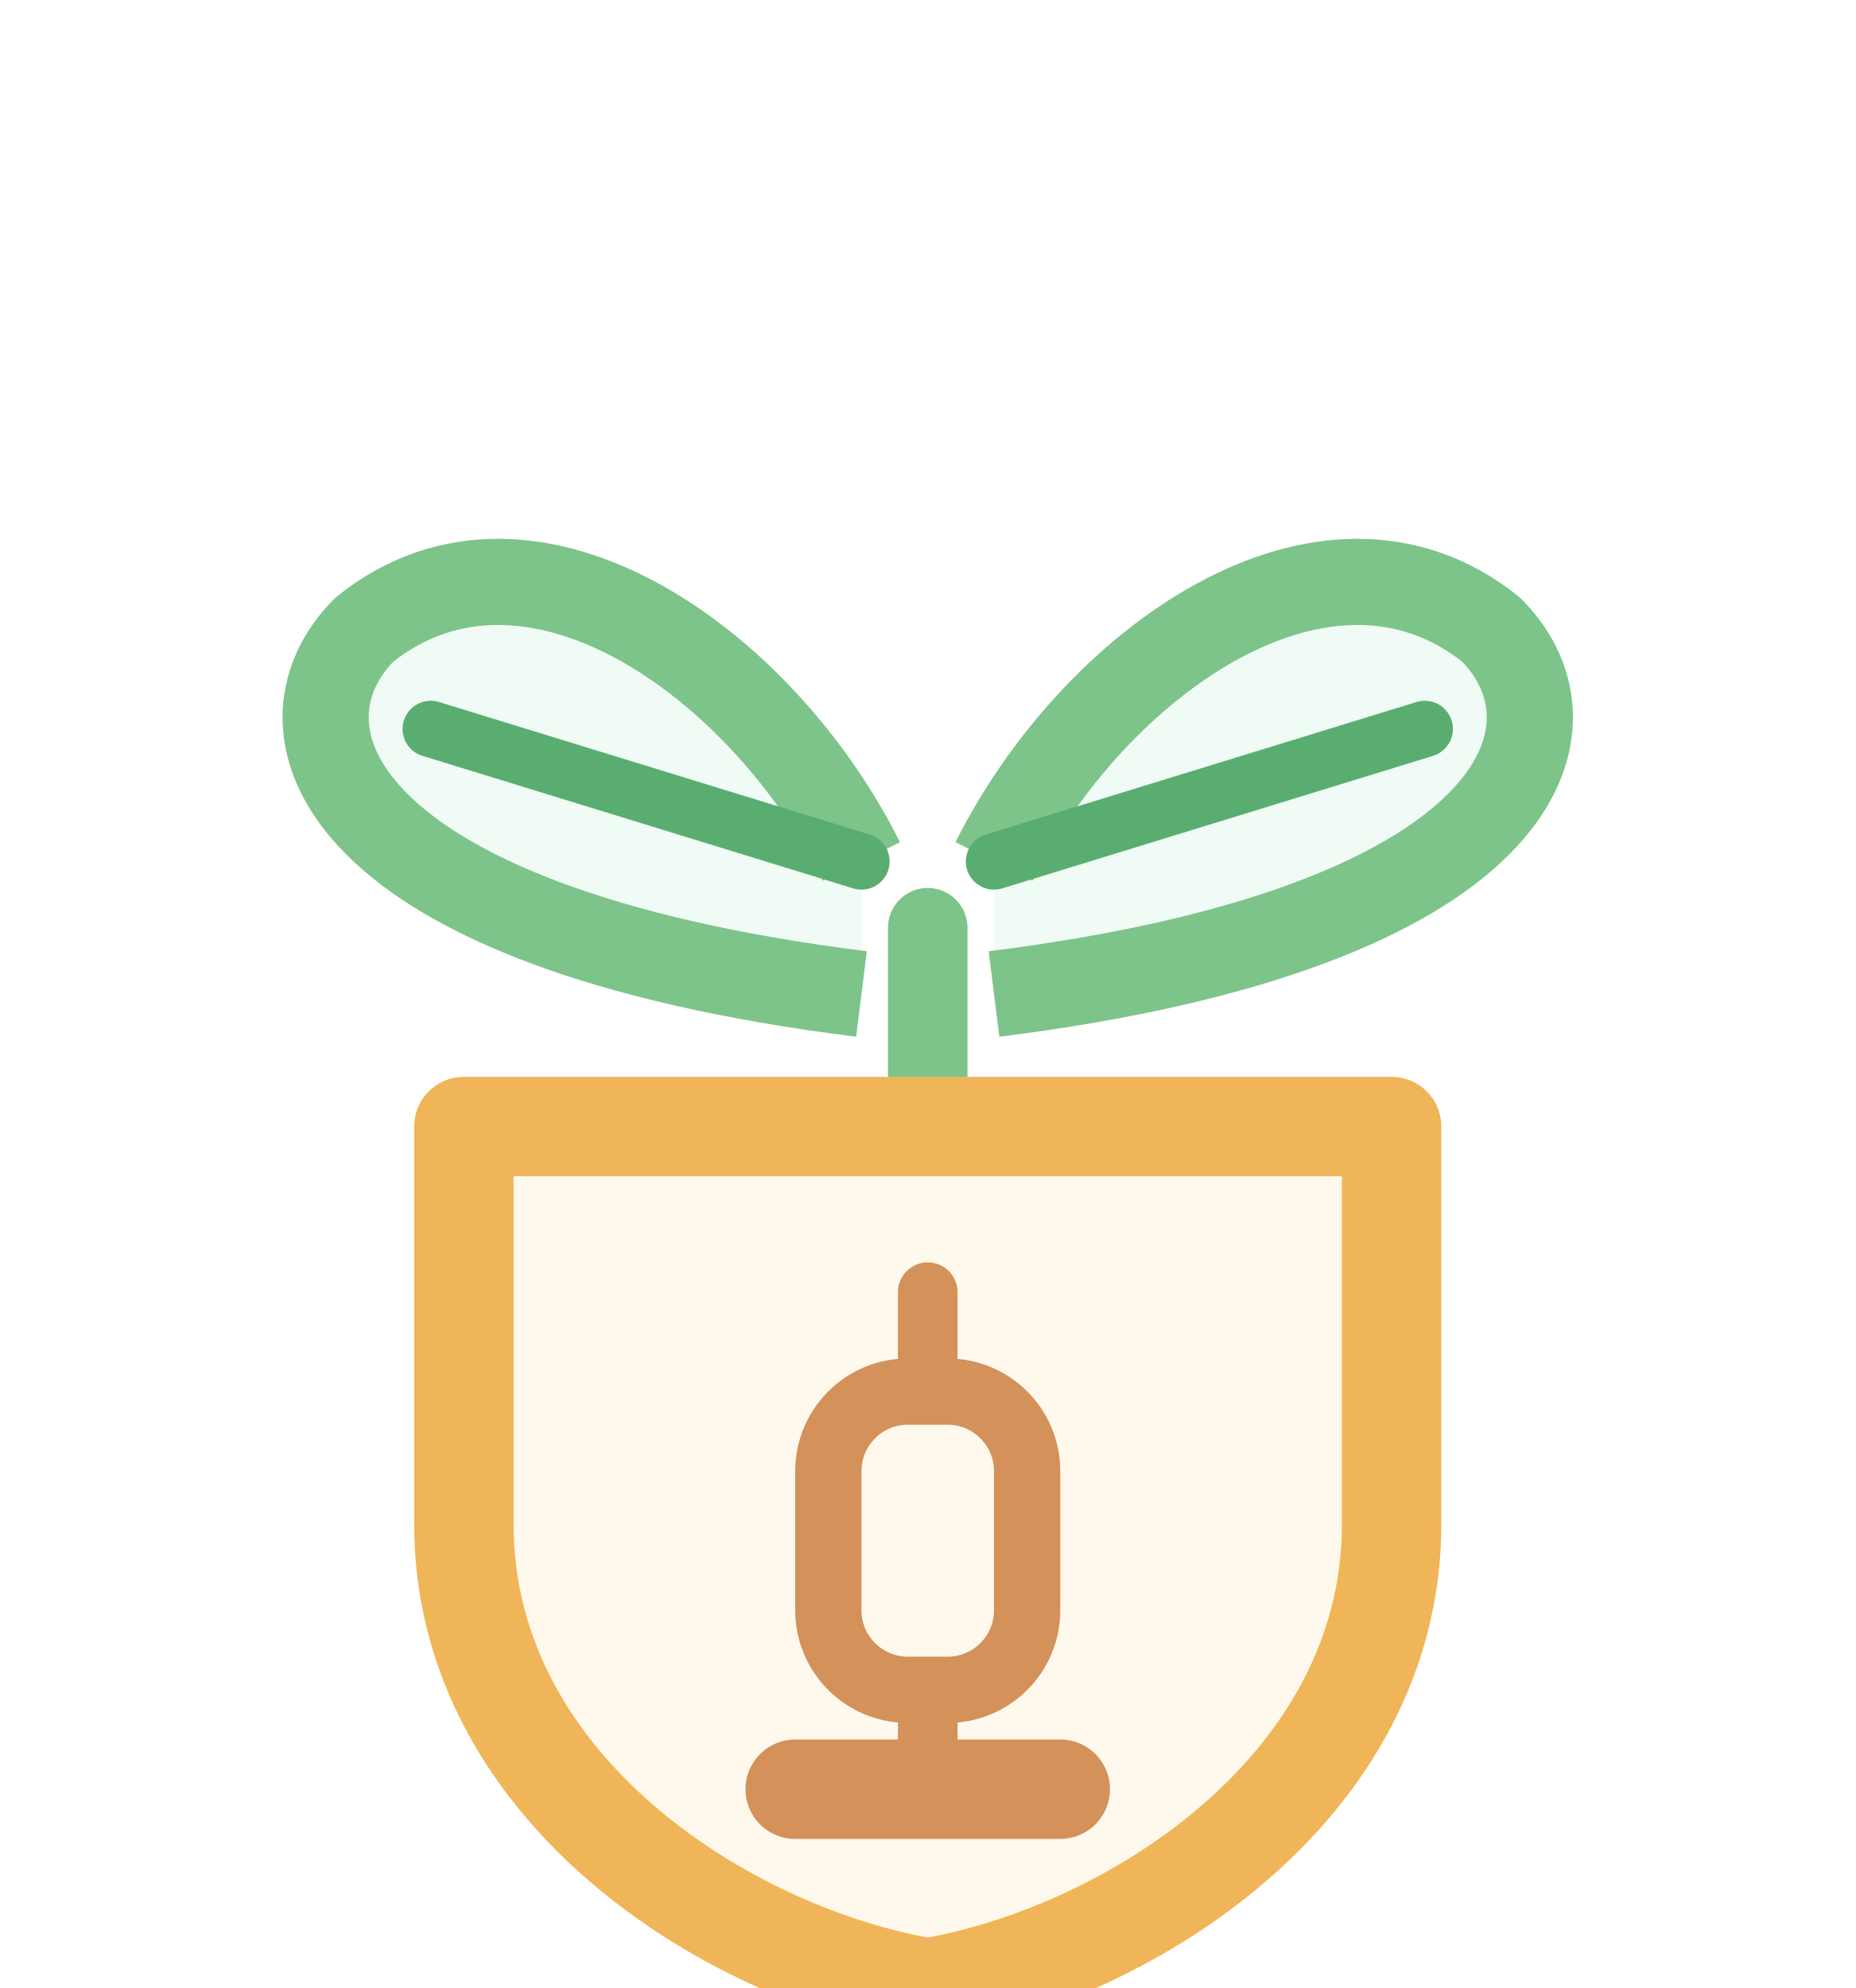
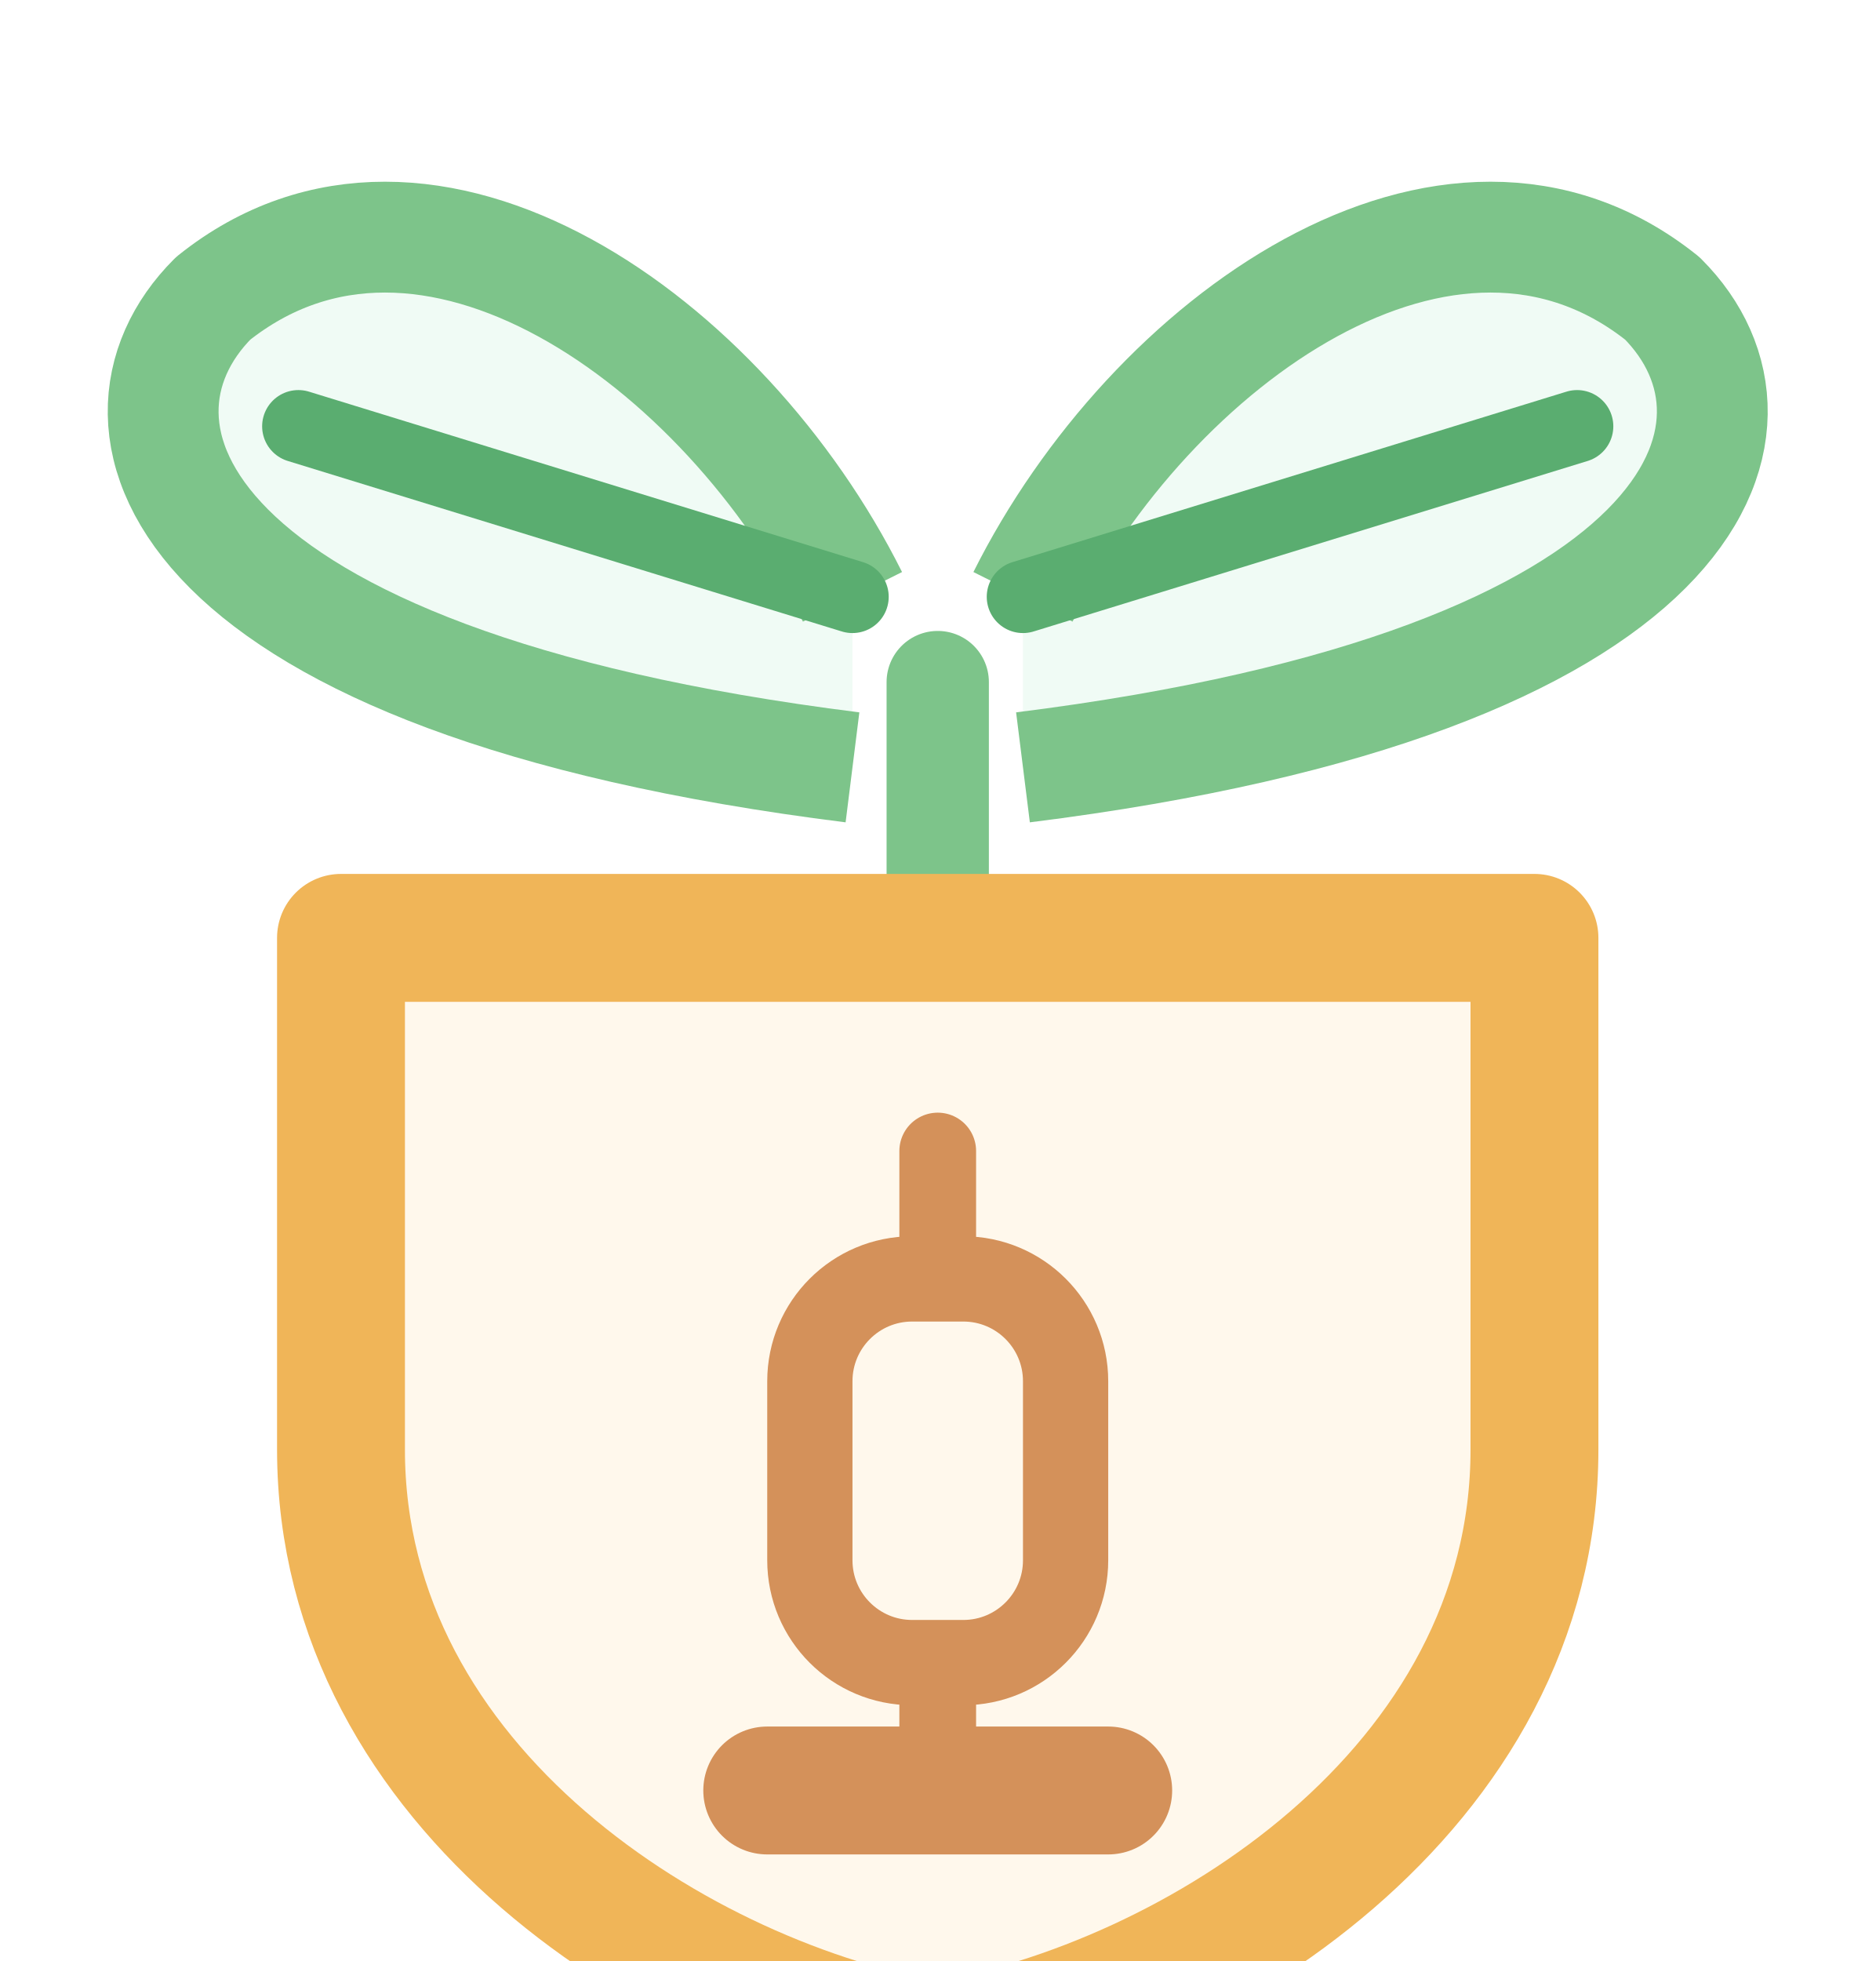
- <svg xmlns="http://www.w3.org/2000/svg" viewBox="0 0 28 30" fill="none">
+ <svg xmlns="http://www.w3.org/2000/svg" viewBox="3 6 22 23" fill="none">
  <path d="M13 13 C11.5 10 8 7.5 5.5 9.5 C4 11 5 14 13 15" fill="#F0FBF5" stroke="#7DC48A" stroke-width="1.3" stroke-linejoin="round" />
  <line x1="13" y1="13" x2="6.5" y2="11" stroke="#5AAD70" stroke-width="0.85" stroke-linecap="round" />
  <path d="M15 13 C16.5 10 20 7.5 22.5 9.5 C24 11 23 14 15 15" fill="#F0FBF5" stroke="#7DC48A" stroke-width="1.3" stroke-linejoin="round" />
  <line x1="15" y1="13" x2="21.5" y2="11" stroke="#5AAD70" stroke-width="0.85" stroke-linecap="round" />
  <line x1="14" y1="14" x2="14" y2="17" stroke="#7DC48A" stroke-width="1.2" stroke-linecap="round" />
  <path d="M7 17 L21 17 L21 23 C21 27 17 29.5 14 30 C11 29.5 7 27 7 23 Z" fill="#FFF8EC" stroke="#F0B558" stroke-width="1.5" stroke-linejoin="round" />
  <line x1="14" y1="19.5" x2="14" y2="21" stroke="#D4915A" stroke-width="0.9" stroke-linecap="round" />
  <rect x="12.5" y="21" width="3" height="4.5" rx="1.2" fill="none" stroke="#D4915A" stroke-width="1" />
  <line x1="14" y1="25.5" x2="14" y2="27" stroke="#D4915A" stroke-width="0.9" stroke-linecap="round" />
  <line x1="12" y1="27" x2="16" y2="27" stroke="#D4915A" stroke-width="1.5" stroke-linecap="round" />
</svg>
